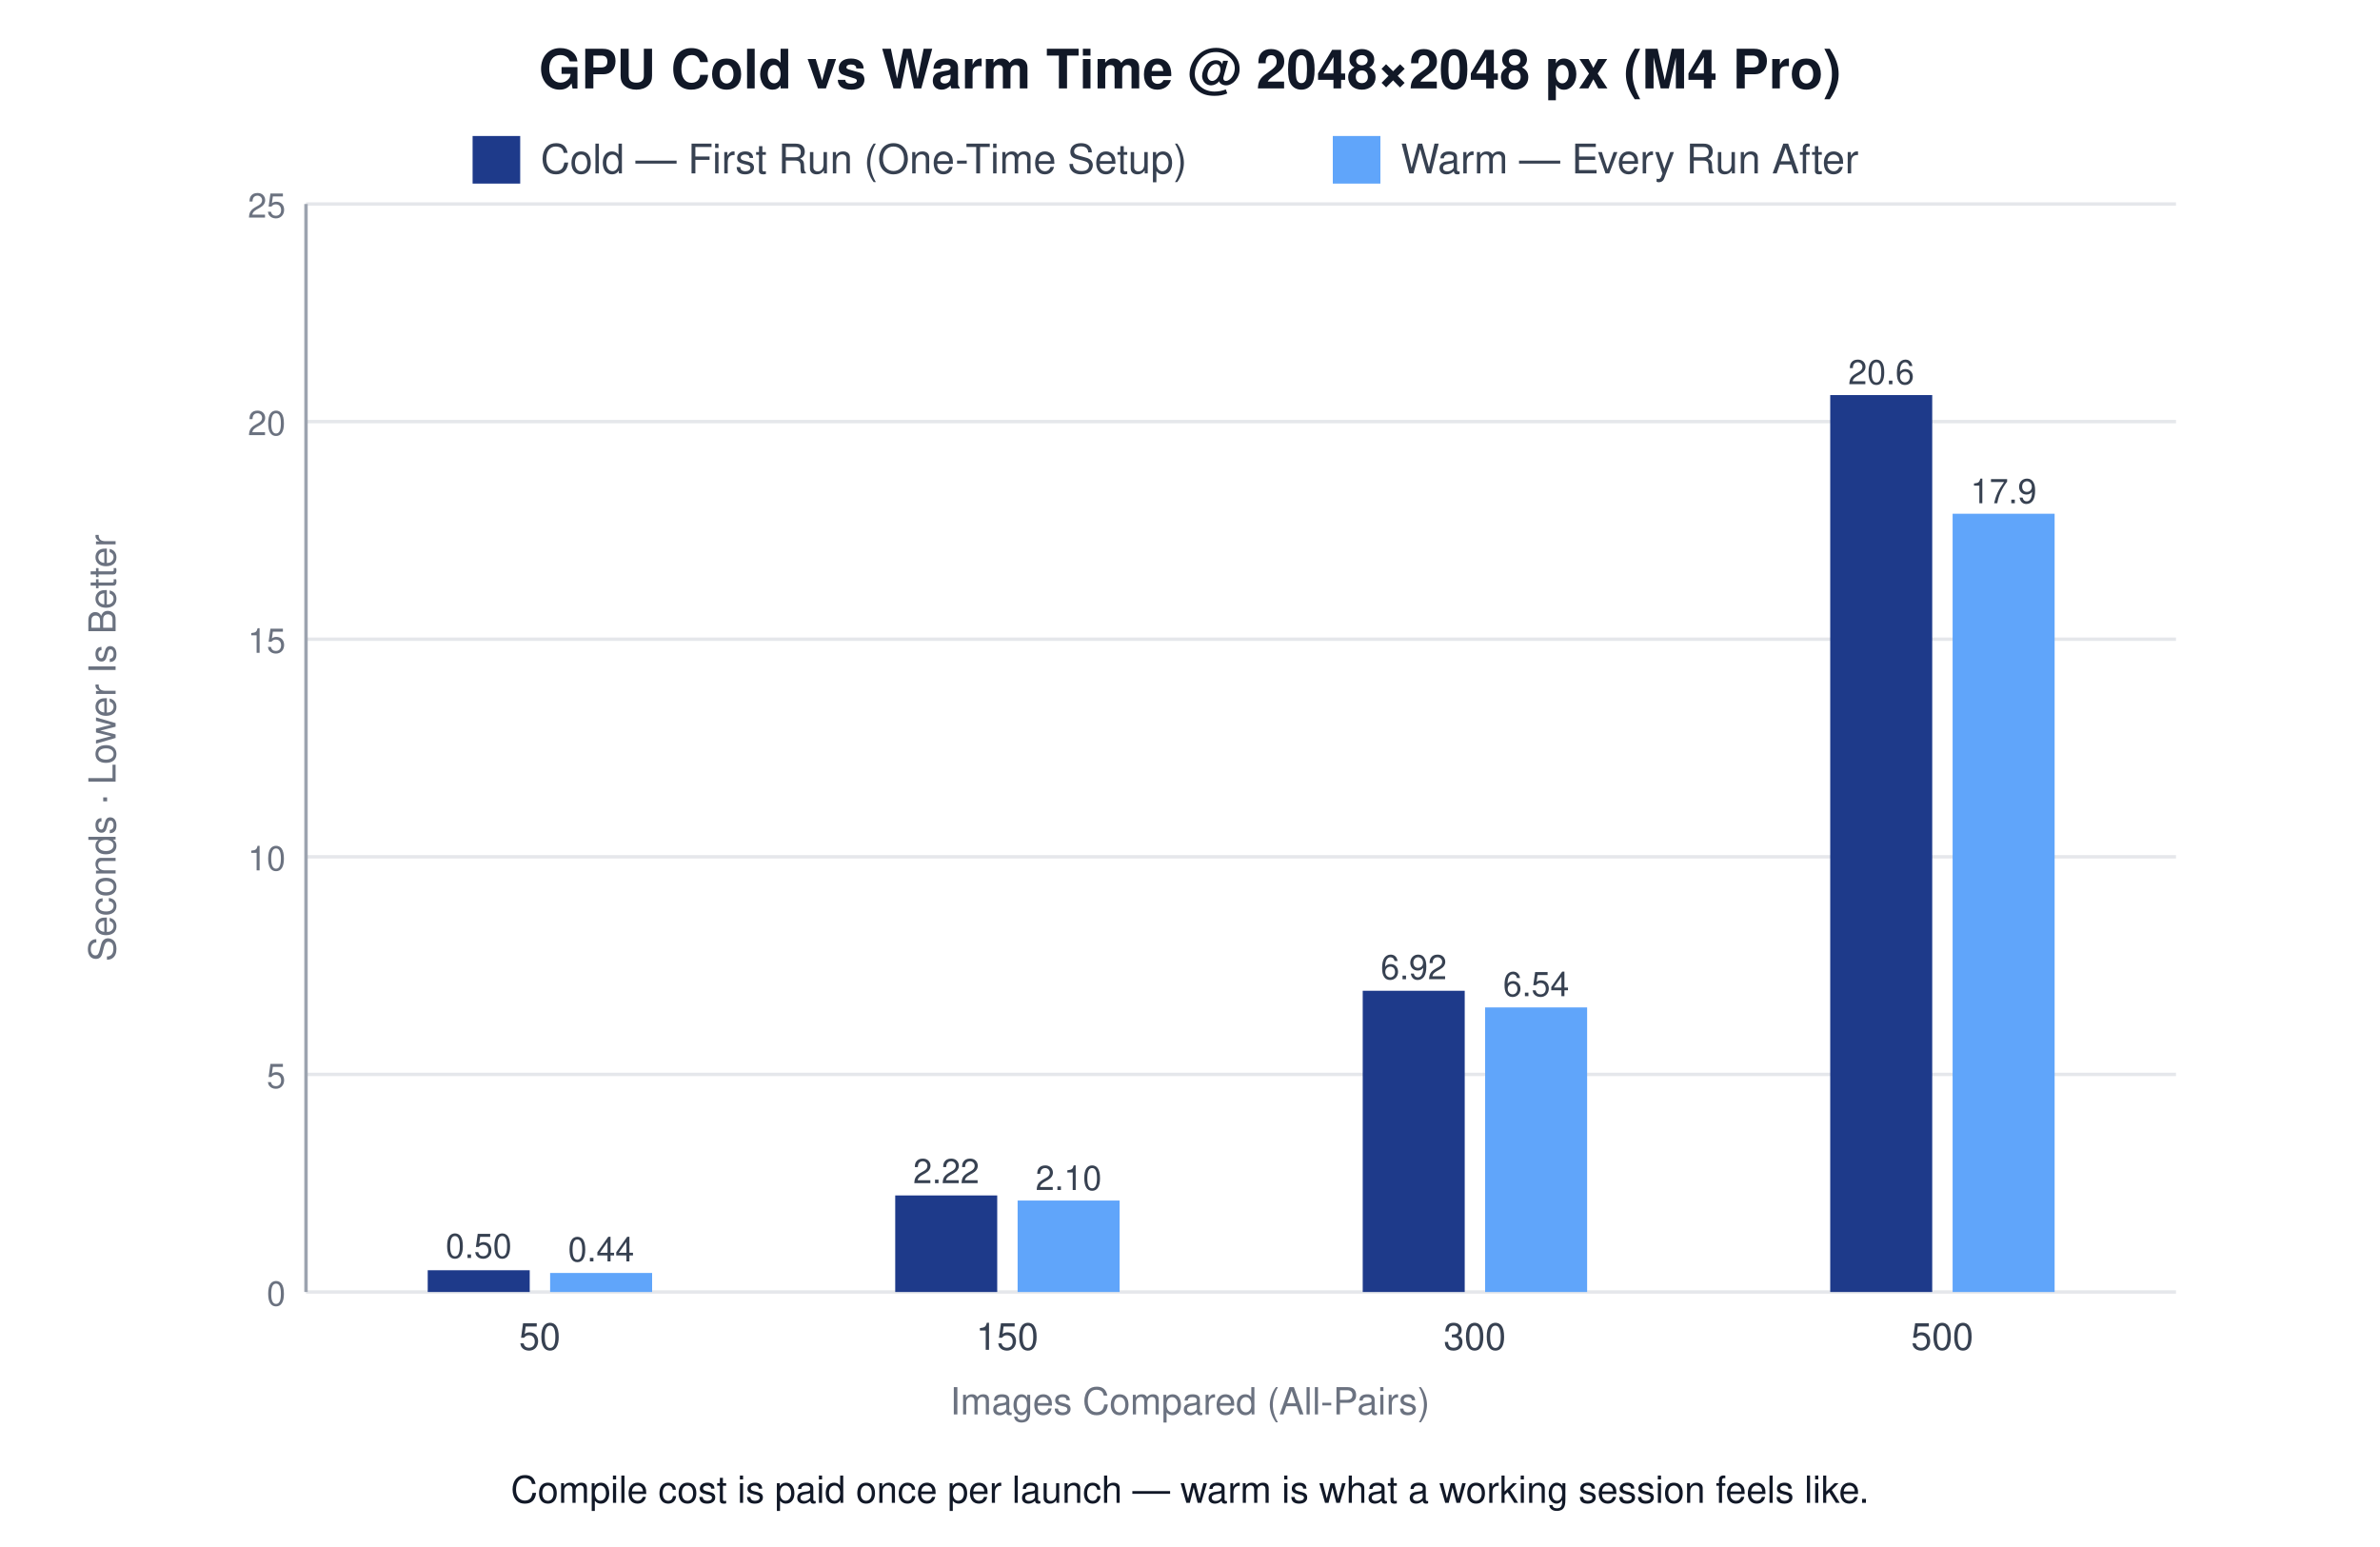
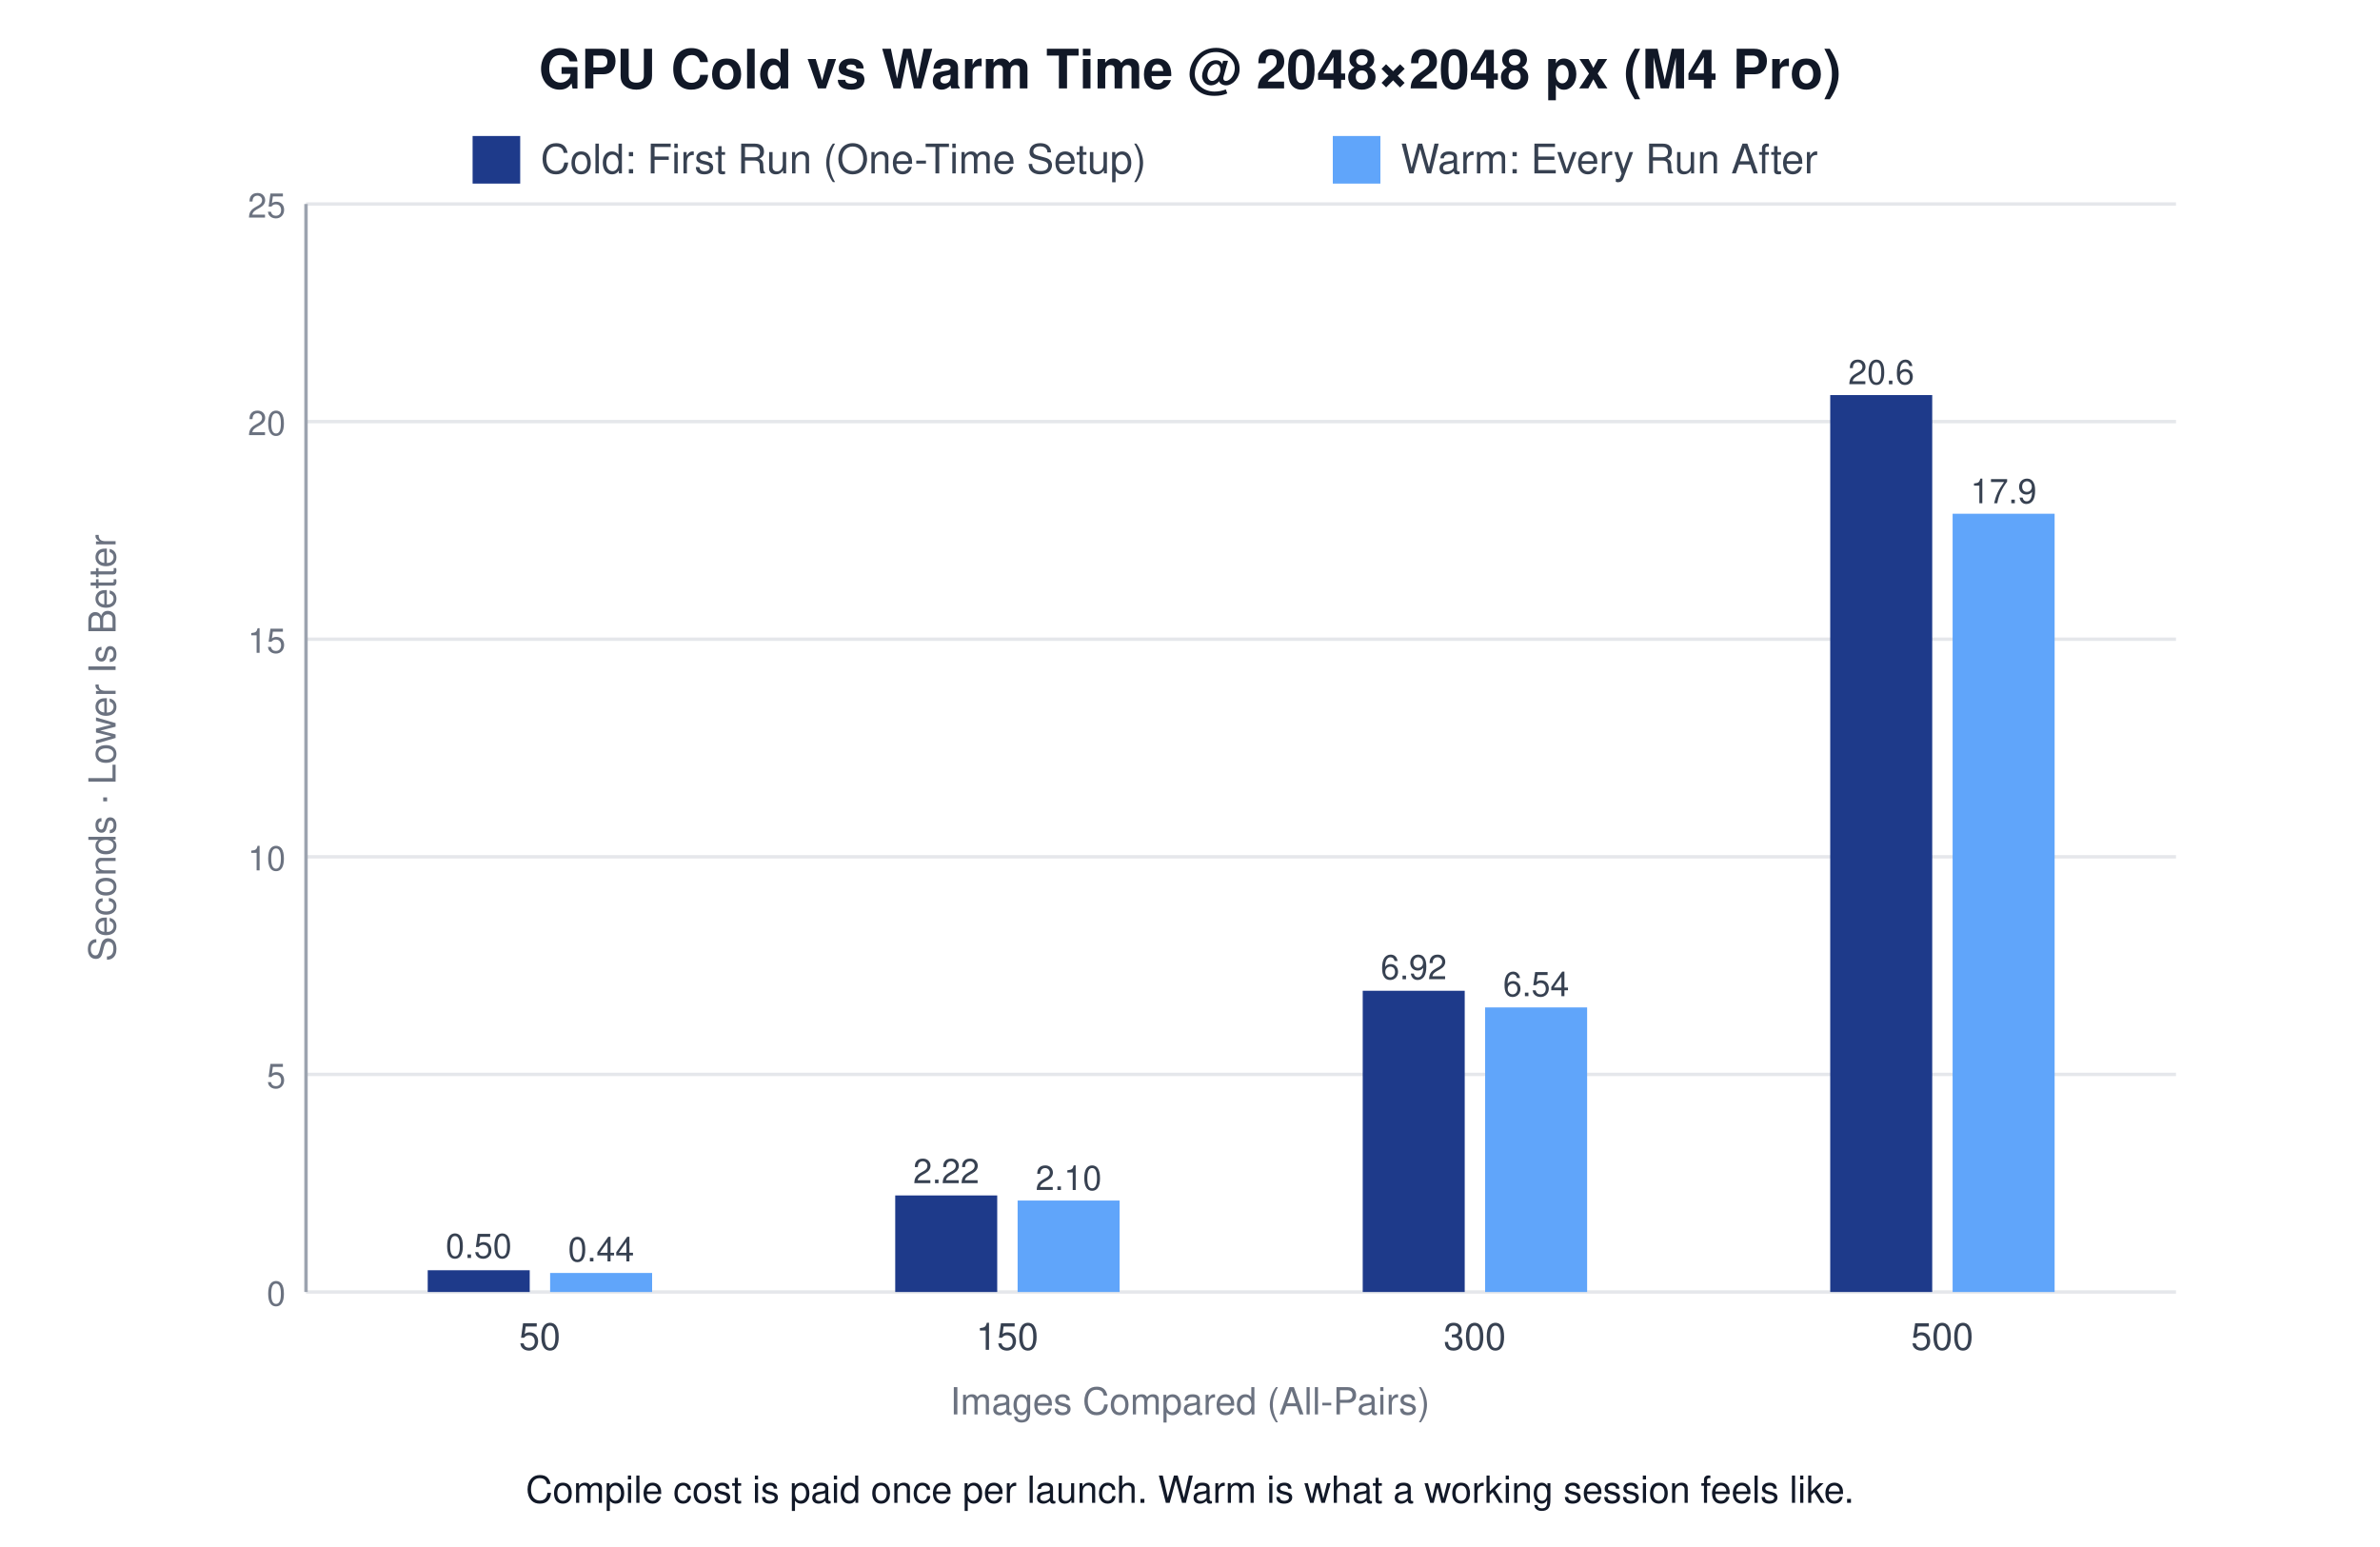
<svg xmlns="http://www.w3.org/2000/svg" viewBox="0 0 700 455" font-family="-apple-system, Helvetica, Arial, sans-serif">
  <rect x="0" y="0" width="700" height="455" fill="#ffffff" />
  <text x="350" y="26" text-anchor="middle" font-size="16" font-weight="700" fill="#111827">GPU Cold vs Warm Time @ 2048×2048 px (M4 Pro)</text>
  <rect x="139" y="40" width="14" height="14" fill="#1e3a8a" />
-   <text x="159" y="51" font-size="12" fill="#374151">Cold — First Run (One-Time Setup)</text>
+   <text x="159" y="51" font-size="12" fill="#374151">Cold: First Run (One-Time Setup)</text>
  <rect x="392" y="40" width="14" height="14" fill="#60a5fa" />
-   <text x="412" y="51" font-size="12" fill="#374151">Warm — Every Run After</text>
+   <text x="412" y="51" font-size="12" fill="#374151">Warm: Every Run After</text>
  <g stroke="#e5e7eb" stroke-width="1">
    <line x1="90" y1="380" x2="640" y2="380" />
    <line x1="90" y1="316" x2="640" y2="316" />
    <line x1="90" y1="252" x2="640" y2="252" />
    <line x1="90" y1="188" x2="640" y2="188" />
    <line x1="90" y1="124" x2="640" y2="124" />
    <line x1="90" y1="60" x2="640" y2="60" />
  </g>
  <g font-size="10" fill="#6b7280" text-anchor="end">
    <text x="84" y="384">0</text>
    <text x="84" y="320">5</text>
    <text x="84" y="256">10</text>
    <text x="84" y="192">15</text>
    <text x="84" y="128">20</text>
    <text x="84" y="64">25</text>
  </g>
  <text x="34" y="220" font-size="11" fill="#6b7280" transform="rotate(-90 34 220)" text-anchor="middle">Seconds · Lower Is Better</text>
  <line x1="90" y1="60" x2="90" y2="380" stroke="#9ca3af" stroke-width="1" />
  <g fill="#1e3a8a">
    <rect x="125.8" y="373.6" width="30" height="6.4" />
    <rect x="263.3" y="351.6" width="30" height="28.4" />
    <rect x="400.8" y="291.4" width="30" height="88.6" />
    <rect x="538.3" y="116.2" width="30" height="263.8" />
  </g>
  <g fill="#60a5fa">
    <rect x="161.8" y="374.4" width="30" height="5.6" />
    <rect x="299.3" y="353.1" width="30" height="26.9" />
    <rect x="436.8" y="296.3" width="30" height="83.7" />
    <rect x="574.3" y="151.1" width="30" height="228.9" />
  </g>
  <g font-size="10" fill="#374151" text-anchor="middle">
    <text x="140.8" y="370">0.50</text>
    <text x="176.8" y="371">0.44</text>
    <text x="278.3" y="348">2.22</text>
    <text x="314.3" y="350">2.10</text>
    <text x="415.8" y="288">6.92</text>
    <text x="451.8" y="293">6.54</text>
    <text x="553.3" y="113">20.6</text>
    <text x="589.3" y="148">17.9</text>
  </g>
  <g font-size="11" fill="#374151" text-anchor="middle">
    <text x="158.75" y="397">50</text>
    <text x="296.25" y="397">150</text>
    <text x="433.75" y="397">300</text>
    <text x="571.25" y="397">500</text>
  </g>
  <text x="350" y="416" text-anchor="middle" font-size="11" fill="#6b7280">Images Compared (All-Pairs)</text>
-   <text x="350" y="442" text-anchor="middle" font-size="11" fill="#111827">Compile cost is paid once per launch — warm is what a working session feels like.</text>
+   <text x="350" y="442" text-anchor="middle" font-size="11" fill="#111827">Compile cost is paid once per launch. Warm is what a working session feels like.</text>
</svg>
